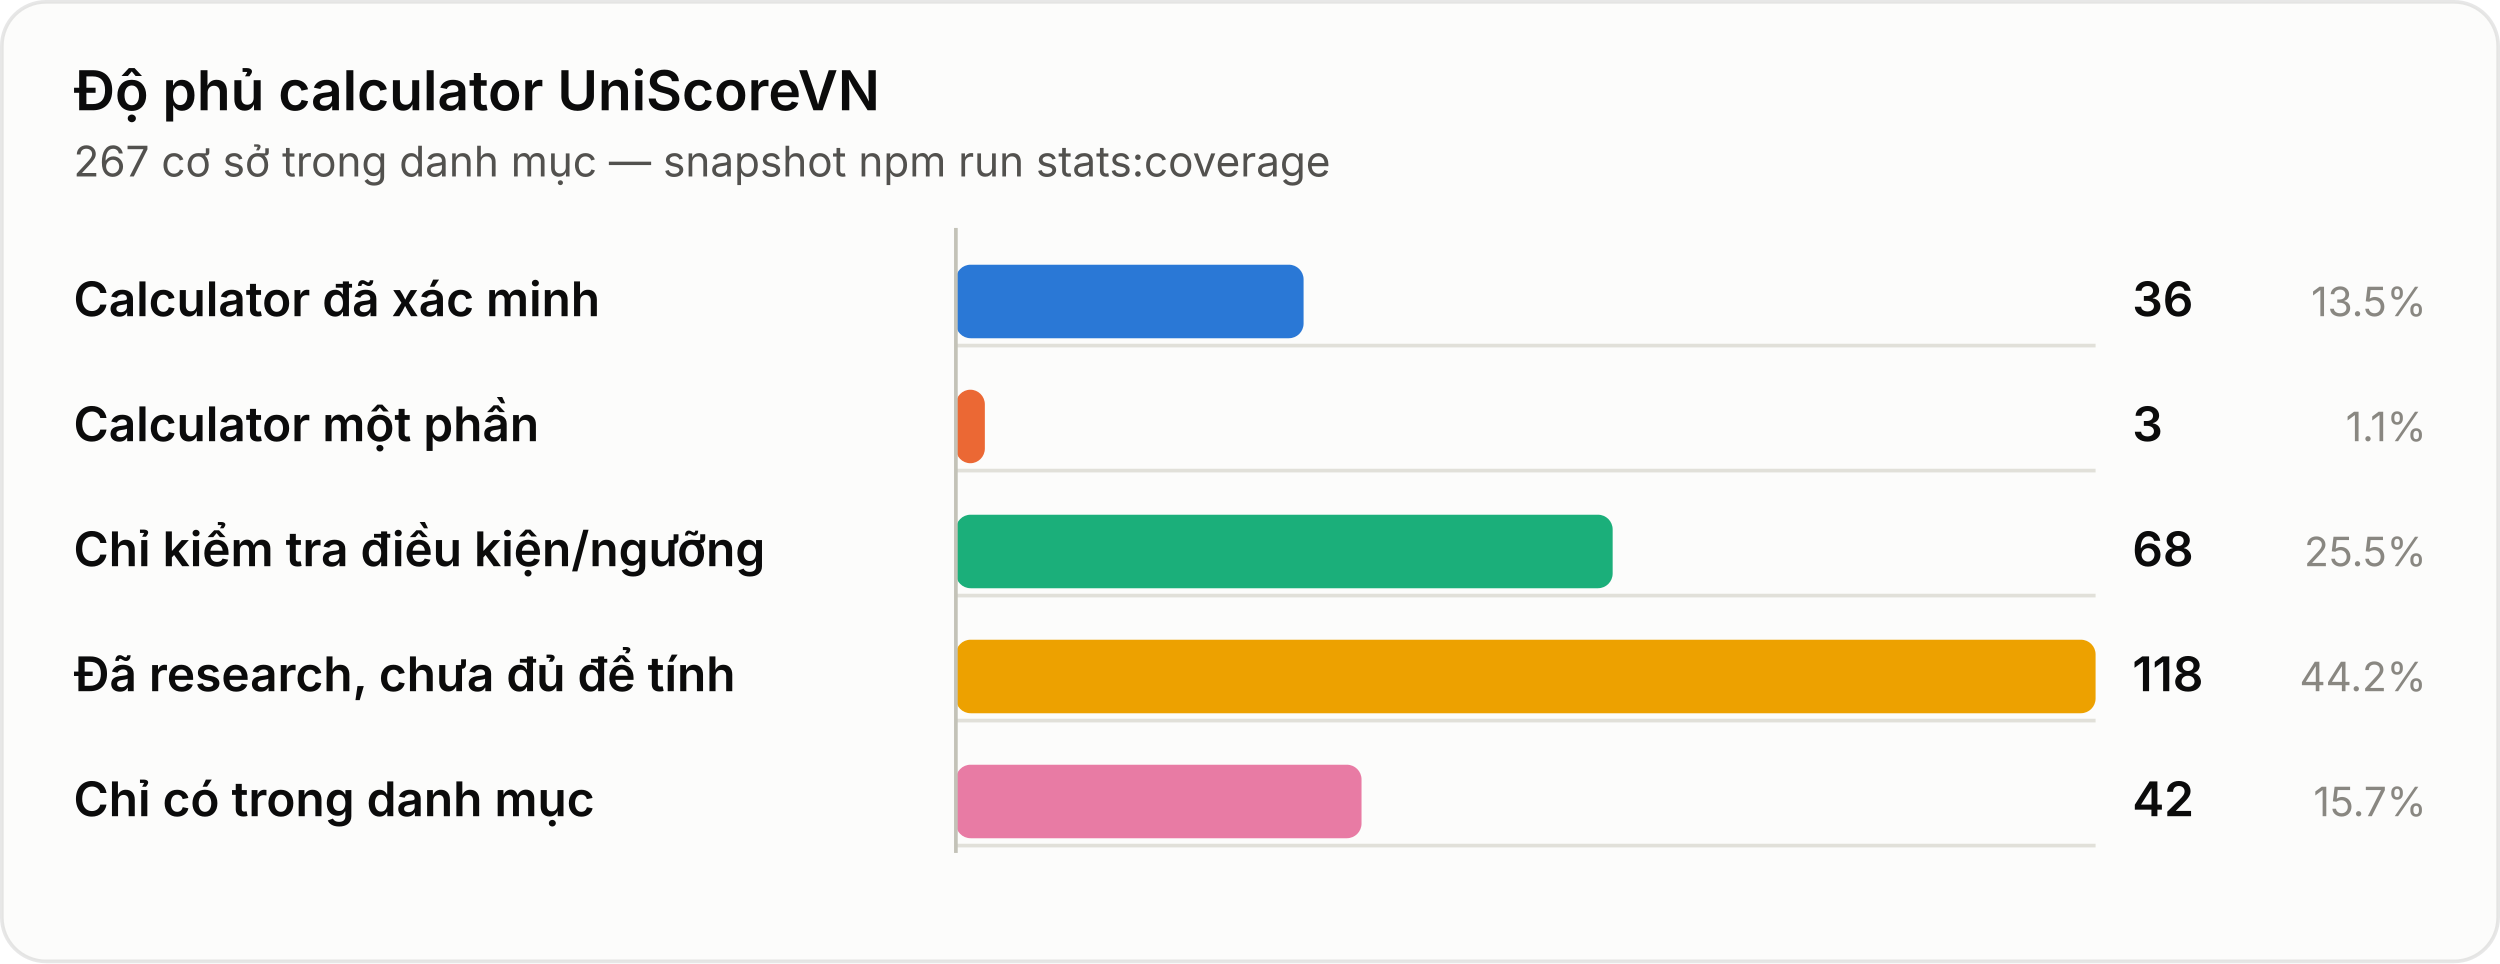
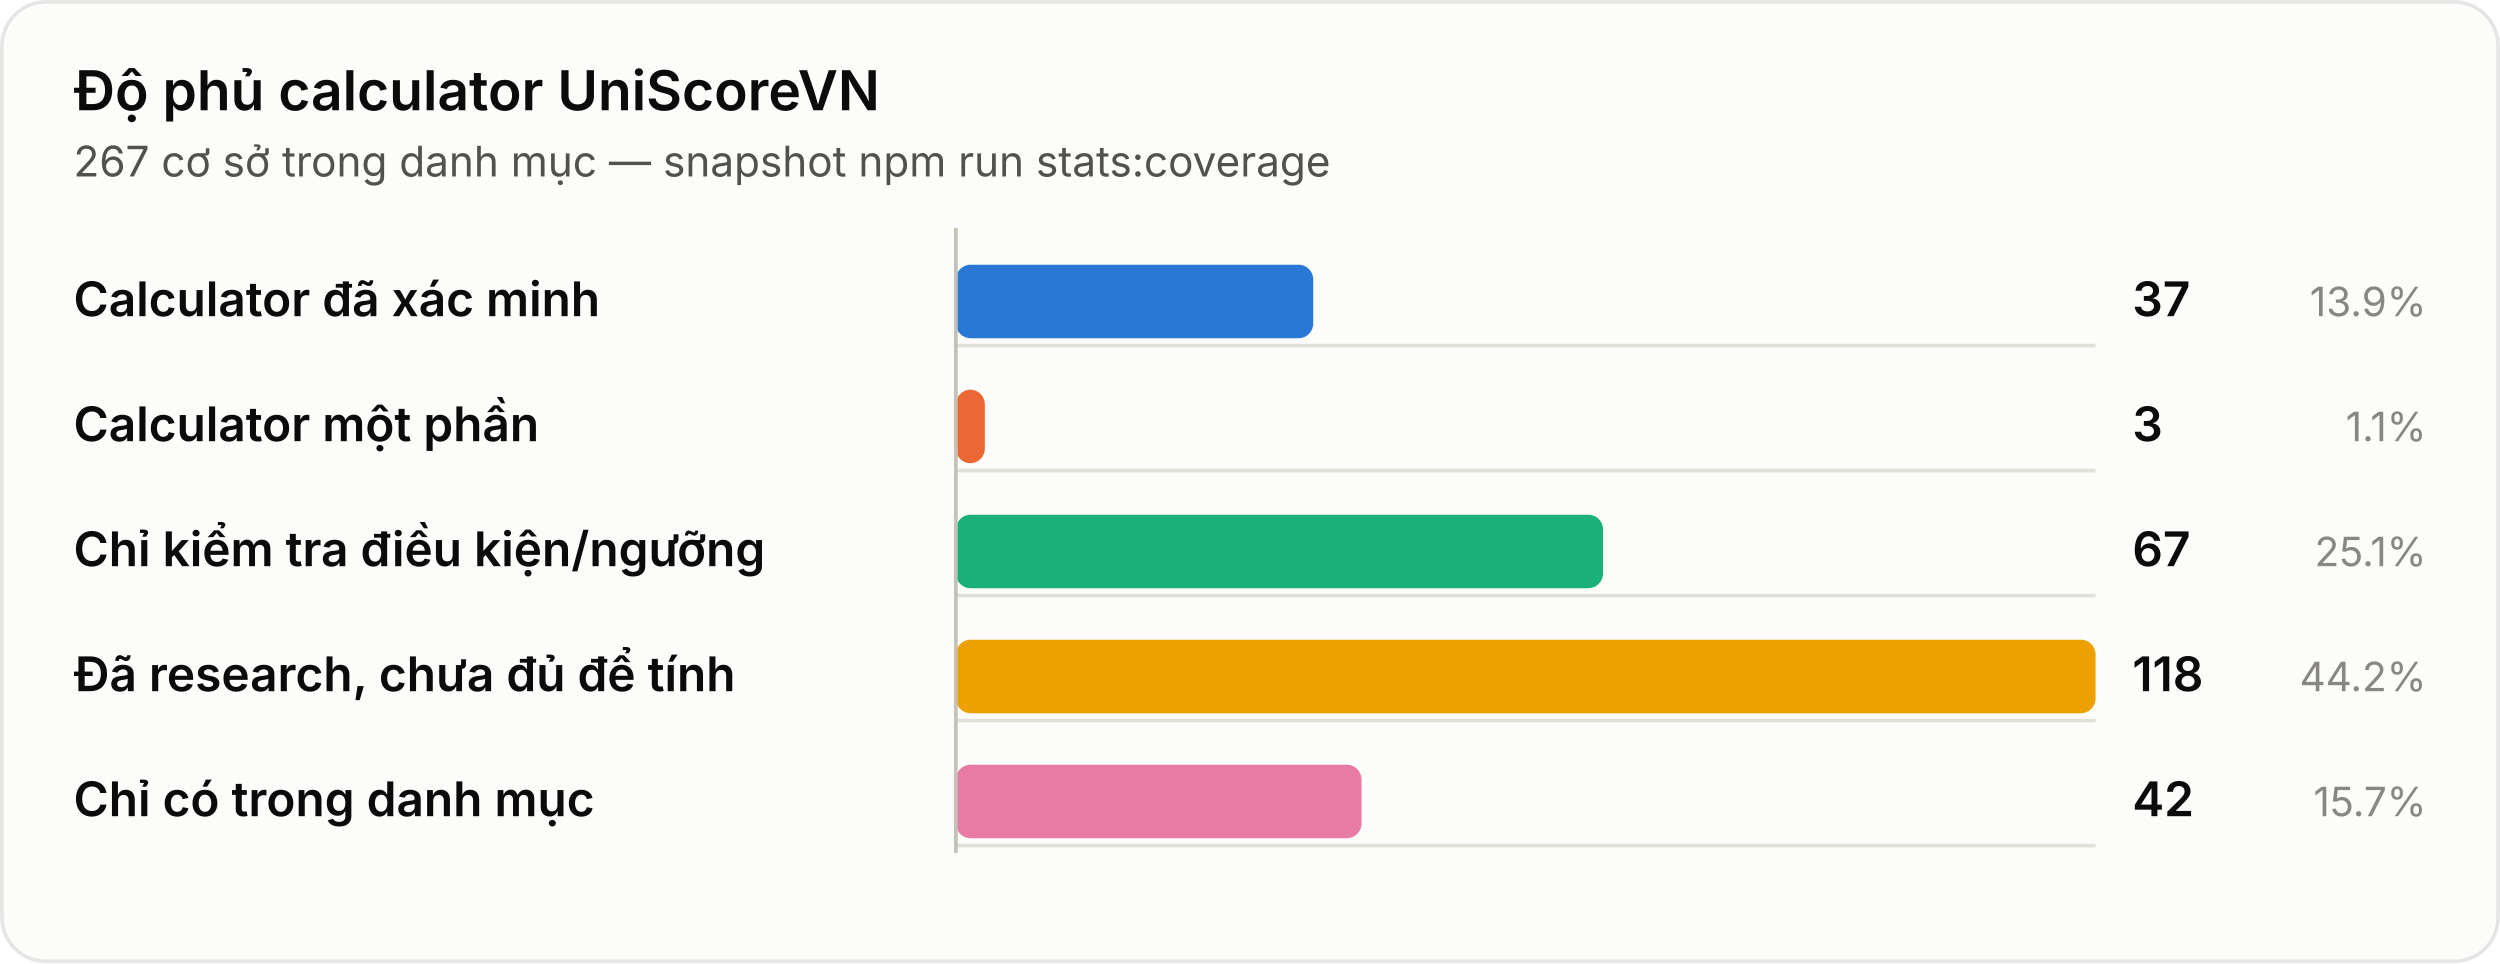
<svg xmlns="http://www.w3.org/2000/svg" width="680" height="262" viewBox="0 0 680 262" font-family="system-ui, -apple-system, Segoe UI, sans-serif">
  <rect x="0.5" y="0.5" width="679" height="261" rx="12" fill="#fcfcfb" stroke="rgba(11,11,11,0.10)" />
  <text x="20" y="30" font-size="15" font-weight="600" fill="#0b0b0b">Độ phủ calculator UniScoreVN</text>
  <text x="20" y="48" font-size="11.5" fill="#52514e">267 cơ sở trong danh mục — snapshot npm run stats:coverage</text>
  <g transform="translate(20, 10)">
    <text x="0" y="76" font-size="13" font-weight="600" fill="#0b0b0b">Calculator đã xác minh</text>
    <line x1="240" y1="84" x2="550" y2="84" stroke="#e1e0d9" stroke-width="1" />
-     <rect x="240" y="62" width="94.576" height="20" rx="4" fill="#2a78d6" />
-     <text x="560" y="76" font-size="13" font-weight="600" fill="#0b0b0b" text-anchor="start">36</text>
-     <text x="640" y="76" font-size="11" fill="#898781" text-anchor="end">13.5%</text>
+     <rect x="240" y="62" width="97.203" height="20" rx="4" fill="#2a78d6" />
+     <text x="560" y="76" font-size="13" font-weight="600" fill="#0b0b0b" text-anchor="start">37</text>
+     <text x="640" y="76" font-size="11" fill="#898781" text-anchor="end">13.9%</text>
    <text x="0" y="110" font-size="13" font-weight="600" fill="#0b0b0b">Calculator một phần</text>
    <line x1="240" y1="118" x2="550" y2="118" stroke="#e1e0d9" stroke-width="1" />
    <rect x="240" y="96" width="7.881" height="20" rx="4" fill="#eb6834" />
    <text x="560" y="110" font-size="13" font-weight="600" fill="#0b0b0b" text-anchor="start">3</text>
    <text x="640" y="110" font-size="11" fill="#898781" text-anchor="end">1.1%</text>
    <text x="0" y="144" font-size="13" font-weight="600" fill="#0b0b0b">Chỉ kiểm tra điều kiện/ngưỡng</text>
    <line x1="240" y1="152" x2="550" y2="152" stroke="#e1e0d9" stroke-width="1" />
-     <rect x="240" y="130" width="178.644" height="20" rx="4" fill="#1baf7a" />
-     <text x="560" y="144" font-size="13" font-weight="600" fill="#0b0b0b" text-anchor="start">68</text>
-     <text x="640" y="144" font-size="11" fill="#898781" text-anchor="end">25.5%</text>
+     <rect x="240" y="130" width="176.017" height="20" rx="4" fill="#1baf7a" />
+     <text x="560" y="144" font-size="13" font-weight="600" fill="#0b0b0b" text-anchor="start">67</text>
+     <text x="640" y="144" font-size="11" fill="#898781" text-anchor="end">25.1%</text>
    <text x="0" y="178" font-size="13" font-weight="600" fill="#0b0b0b">Đã research, chưa đủ để tính</text>
    <line x1="240" y1="186" x2="550" y2="186" stroke="#e1e0d9" stroke-width="1" />
    <rect x="240" y="164" width="310" height="20" rx="4" fill="#eda100" />
    <text x="560" y="178" font-size="13" font-weight="600" fill="#0b0b0b" text-anchor="start">118</text>
    <text x="640" y="178" font-size="11" fill="#898781" text-anchor="end">44.2%</text>
    <text x="0" y="212" font-size="13" font-weight="600" fill="#0b0b0b">Chỉ có trong danh mục</text>
    <line x1="240" y1="220" x2="550" y2="220" stroke="#e1e0d9" stroke-width="1" />
    <rect x="240" y="198" width="110.339" height="20" rx="4" fill="#e87ba4" />
    <text x="560" y="212" font-size="13" font-weight="600" fill="#0b0b0b" text-anchor="start">42</text>
    <text x="640" y="212" font-size="11" fill="#898781" text-anchor="end">15.7%</text>
    <line x1="240" y1="52" x2="240" y2="222" stroke="#c3c2b7" stroke-width="1" />
  </g>
</svg>
